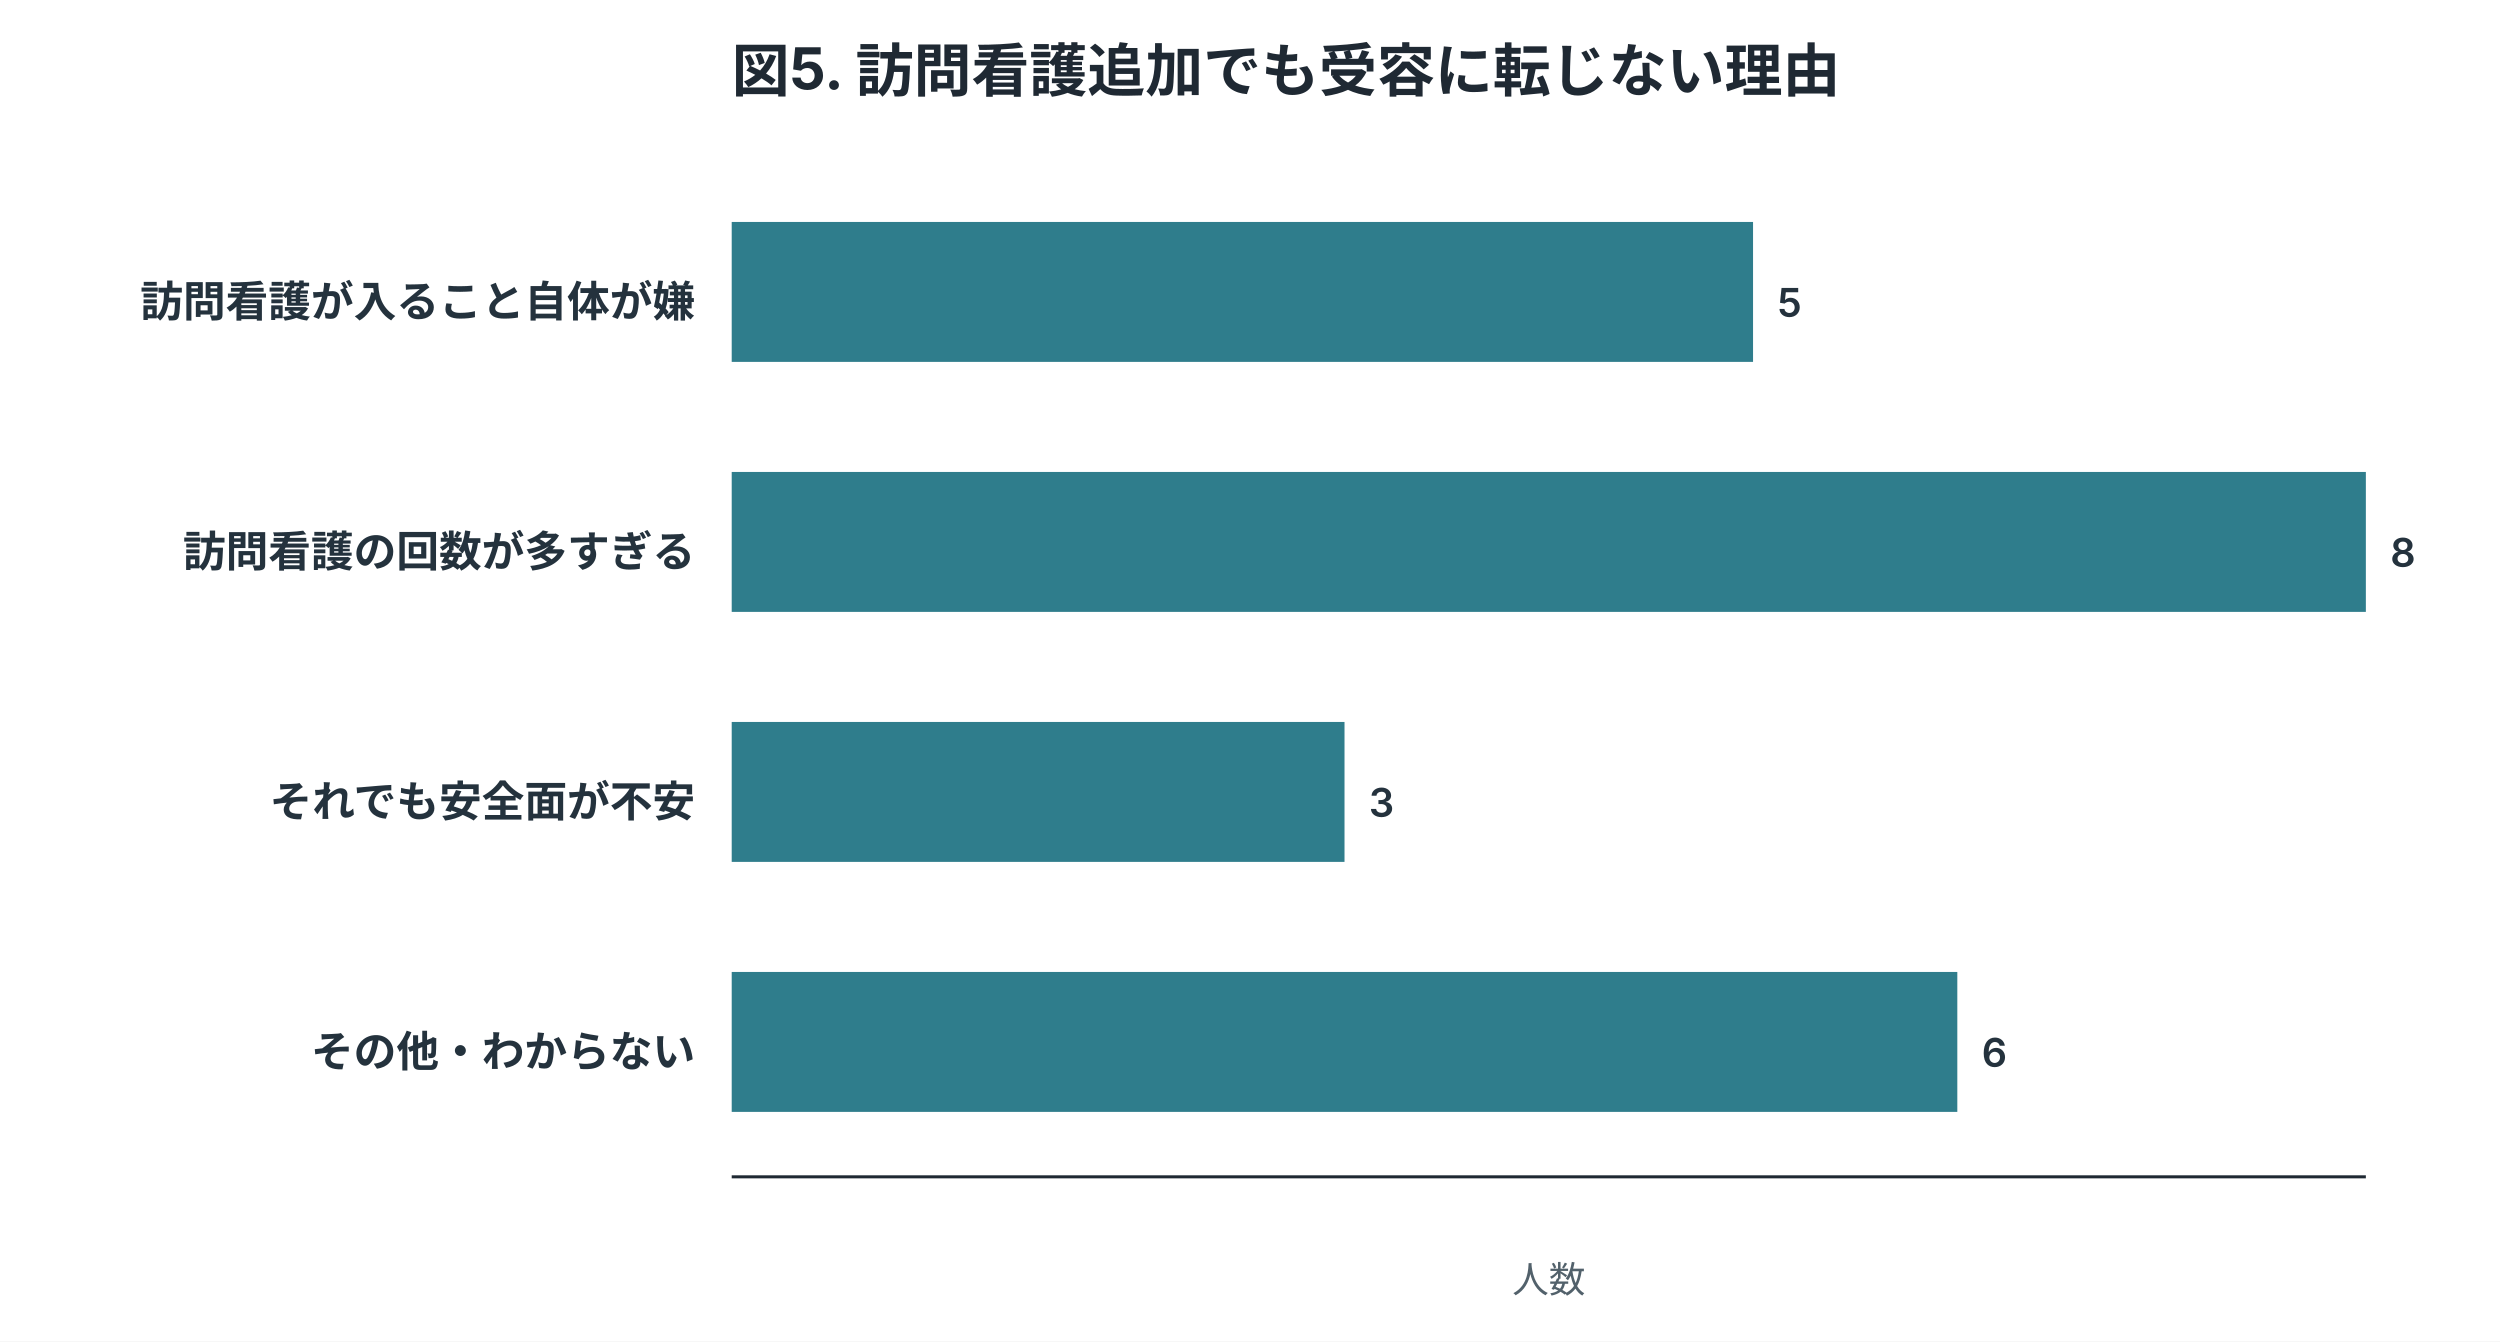
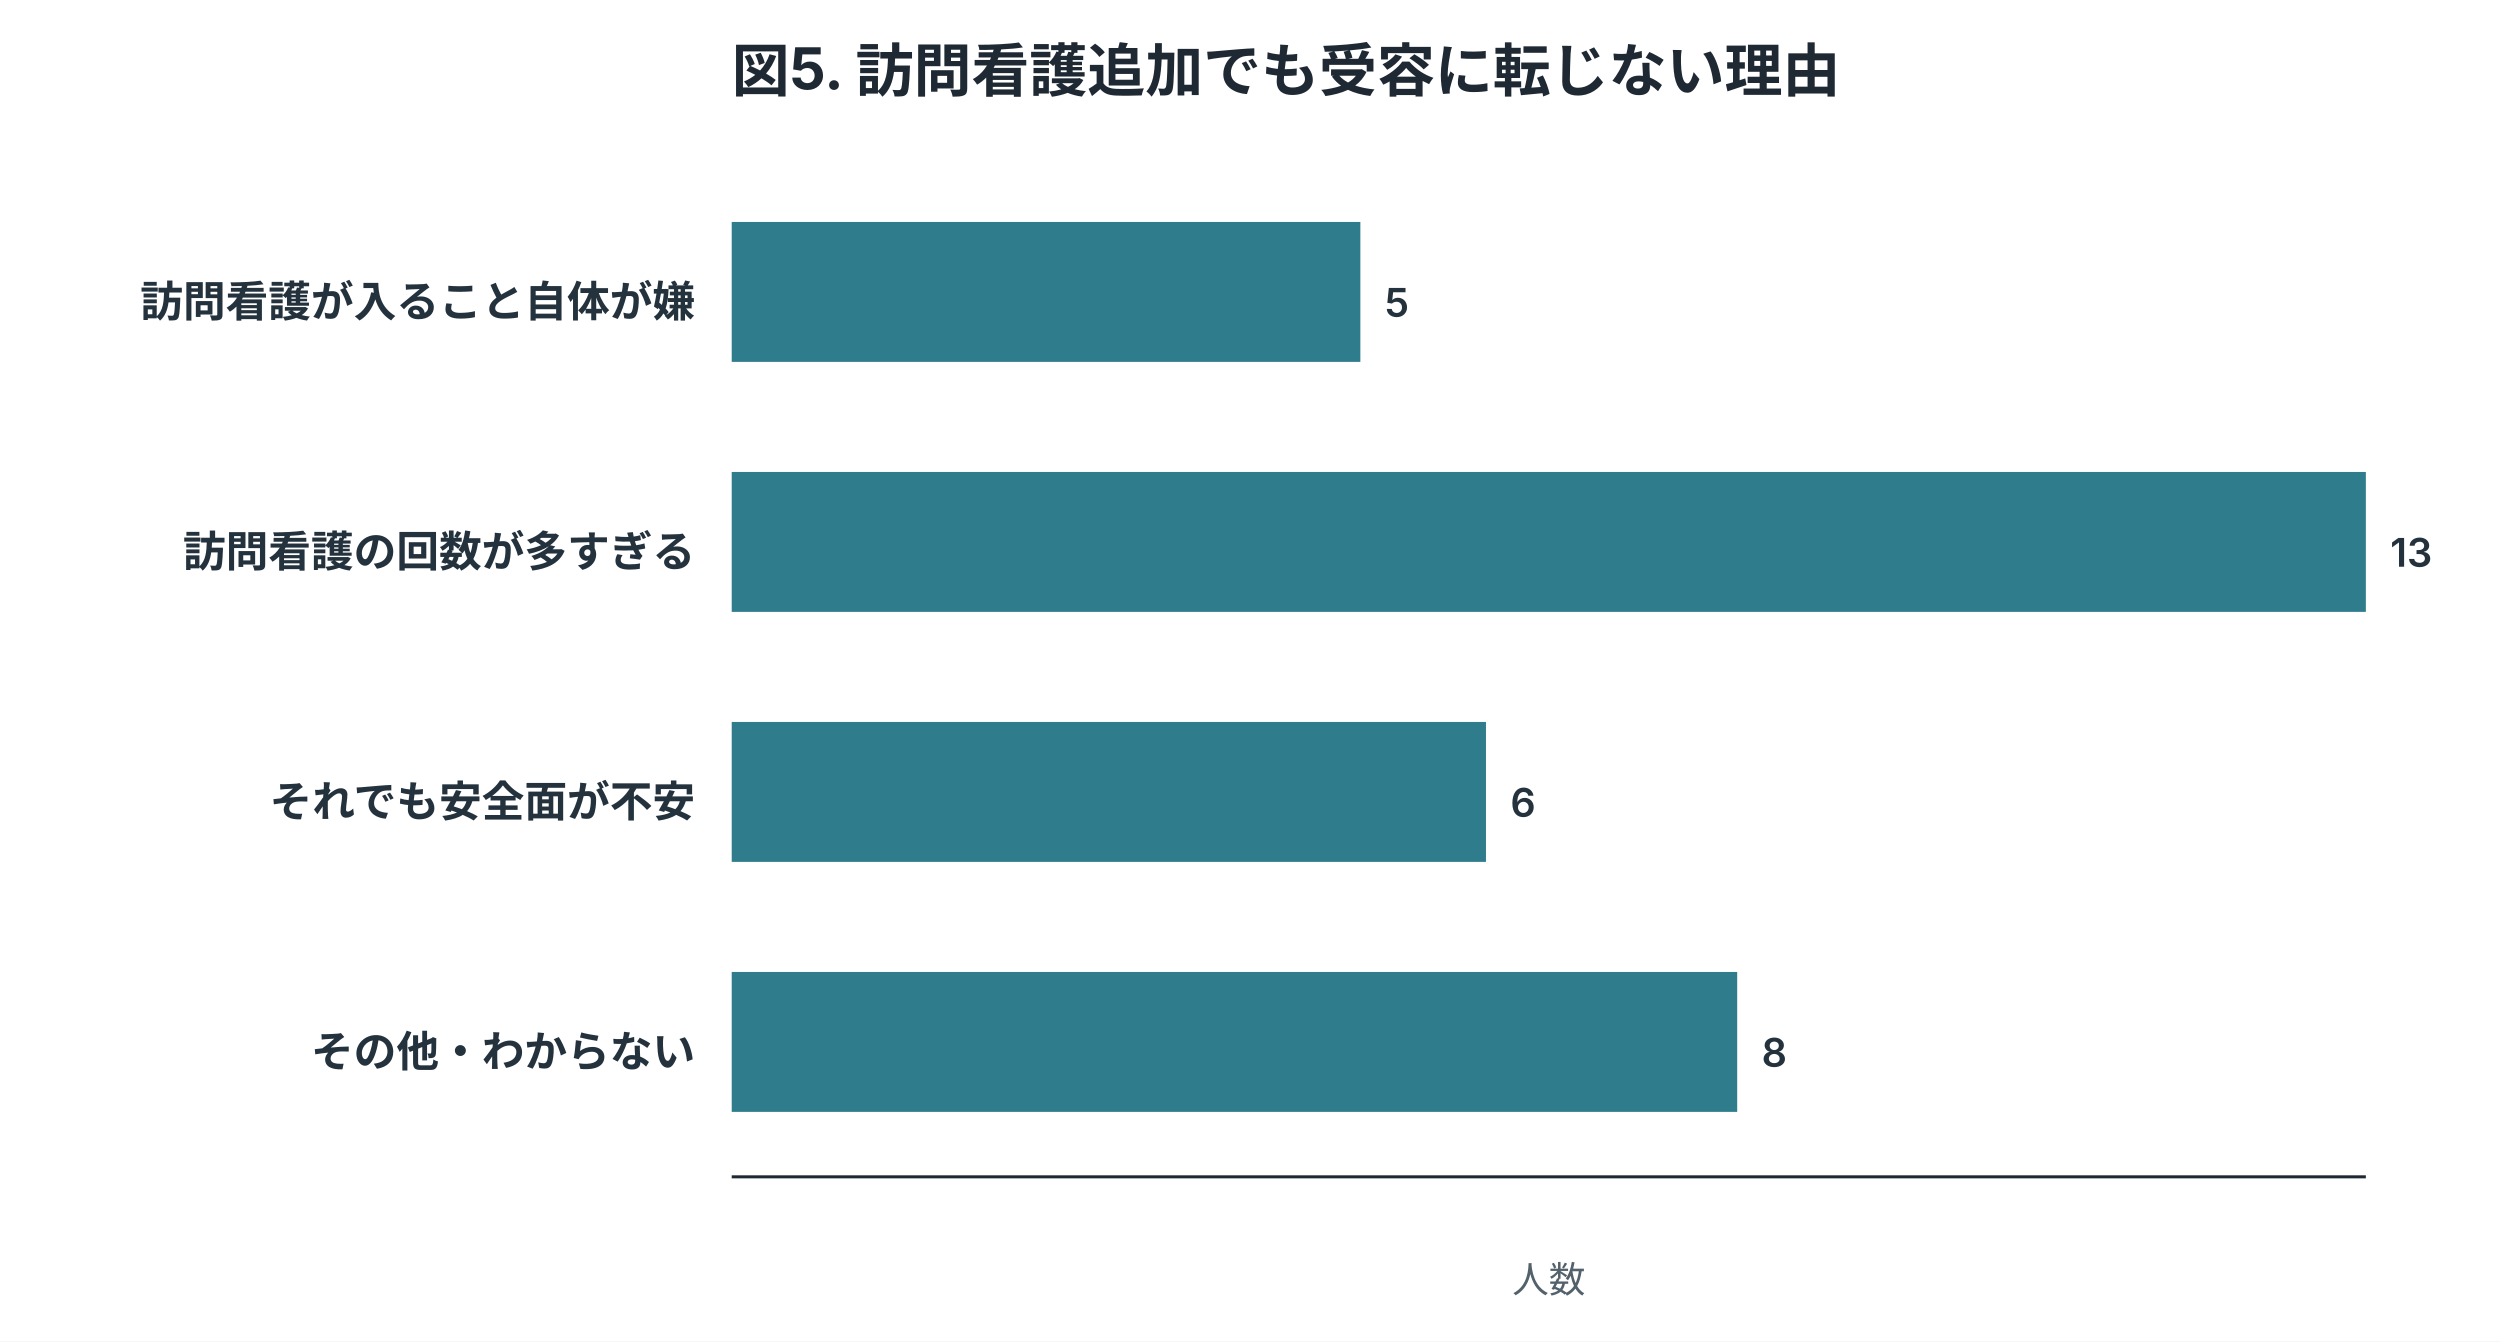
<svg xmlns="http://www.w3.org/2000/svg" width="820" height="440" viewBox="0 0 820 440" role="img">
  <style>
.title{font:700 19px -apple-system,BlinkMacSystemFont,"Segoe UI",sans-serif;fill:#1f2933}
.label{font:600 14px -apple-system,BlinkMacSystemFont,"Segoe UI",sans-serif;fill:#24323d}
.num{font:600 13px -apple-system,BlinkMacSystemFont,"Segoe UI",sans-serif;fill:#24323d}
.axis,.legend,.note{font:12px -apple-system,BlinkMacSystemFont,"Segoe UI",sans-serif;fill:#52616b}
.inside{font:700 13px -apple-system,BlinkMacSystemFont,"Segoe UI",sans-serif;fill:white}
.big{font:700 34px -apple-system,BlinkMacSystemFont,"Segoe UI",sans-serif;fill:#1f2933}
</style>
  <rect width="100%" height="100%" fill="white" />
  <text x="240" y="30" class="title">図5. 訪問看護追加でも受容に転じない理由</text>
  <text x="228" y="103.9" text-anchor="end" class="label">訪問看護が入ること自体が嫌</text>
-   <rect x="240" y="72.8" width="335.0" height="45.9" fill="#2f7d8c" />
-   <text x="583.0" y="103.9" class="num">5</text>
+   <rect x="240" y="72.8" width="206.2" height="45.9" fill="#2f7d8c" />
+   <text x="454.2" y="103.9" class="num">5</text>
  <text x="228" y="185.9" text-anchor="end" class="label">訪問看護の回数が多すぎる</text>
  <rect x="240" y="154.8" width="536.0" height="45.9" fill="#2f7d8c" />
-   <text x="784.0" y="185.9" class="num">8</text>
+   <text x="784.0" y="185.9" class="num">13</text>
  <text x="228" y="267.9" text-anchor="end" class="label">それでも安全面が不安</text>
-   <rect x="240" y="236.8" width="201.0" height="45.9" fill="#2f7d8c" />
-   <text x="449.0" y="267.9" class="num">3</text>
+   <rect x="240" y="236.8" width="247.4" height="45.9" fill="#2f7d8c" />
+   <text x="495.4" y="267.9" class="num">6</text>
  <text x="228" y="349.9" text-anchor="end" class="label">その他・わからない</text>
-   <rect x="240" y="318.8" width="402.0" height="45.9" fill="#2f7d8c" />
-   <text x="650.0" y="349.9" class="num">6</text>
+   <rect x="240" y="318.8" width="329.8" height="45.9" fill="#2f7d8c" />
+   <text x="577.8" y="349.9" class="num">8</text>
  <line x1="240" y1="386" x2="776" y2="386" stroke="#1f2933" />
  <text x="508.0" y="424" text-anchor="middle" class="axis">人数</text>
</svg>
